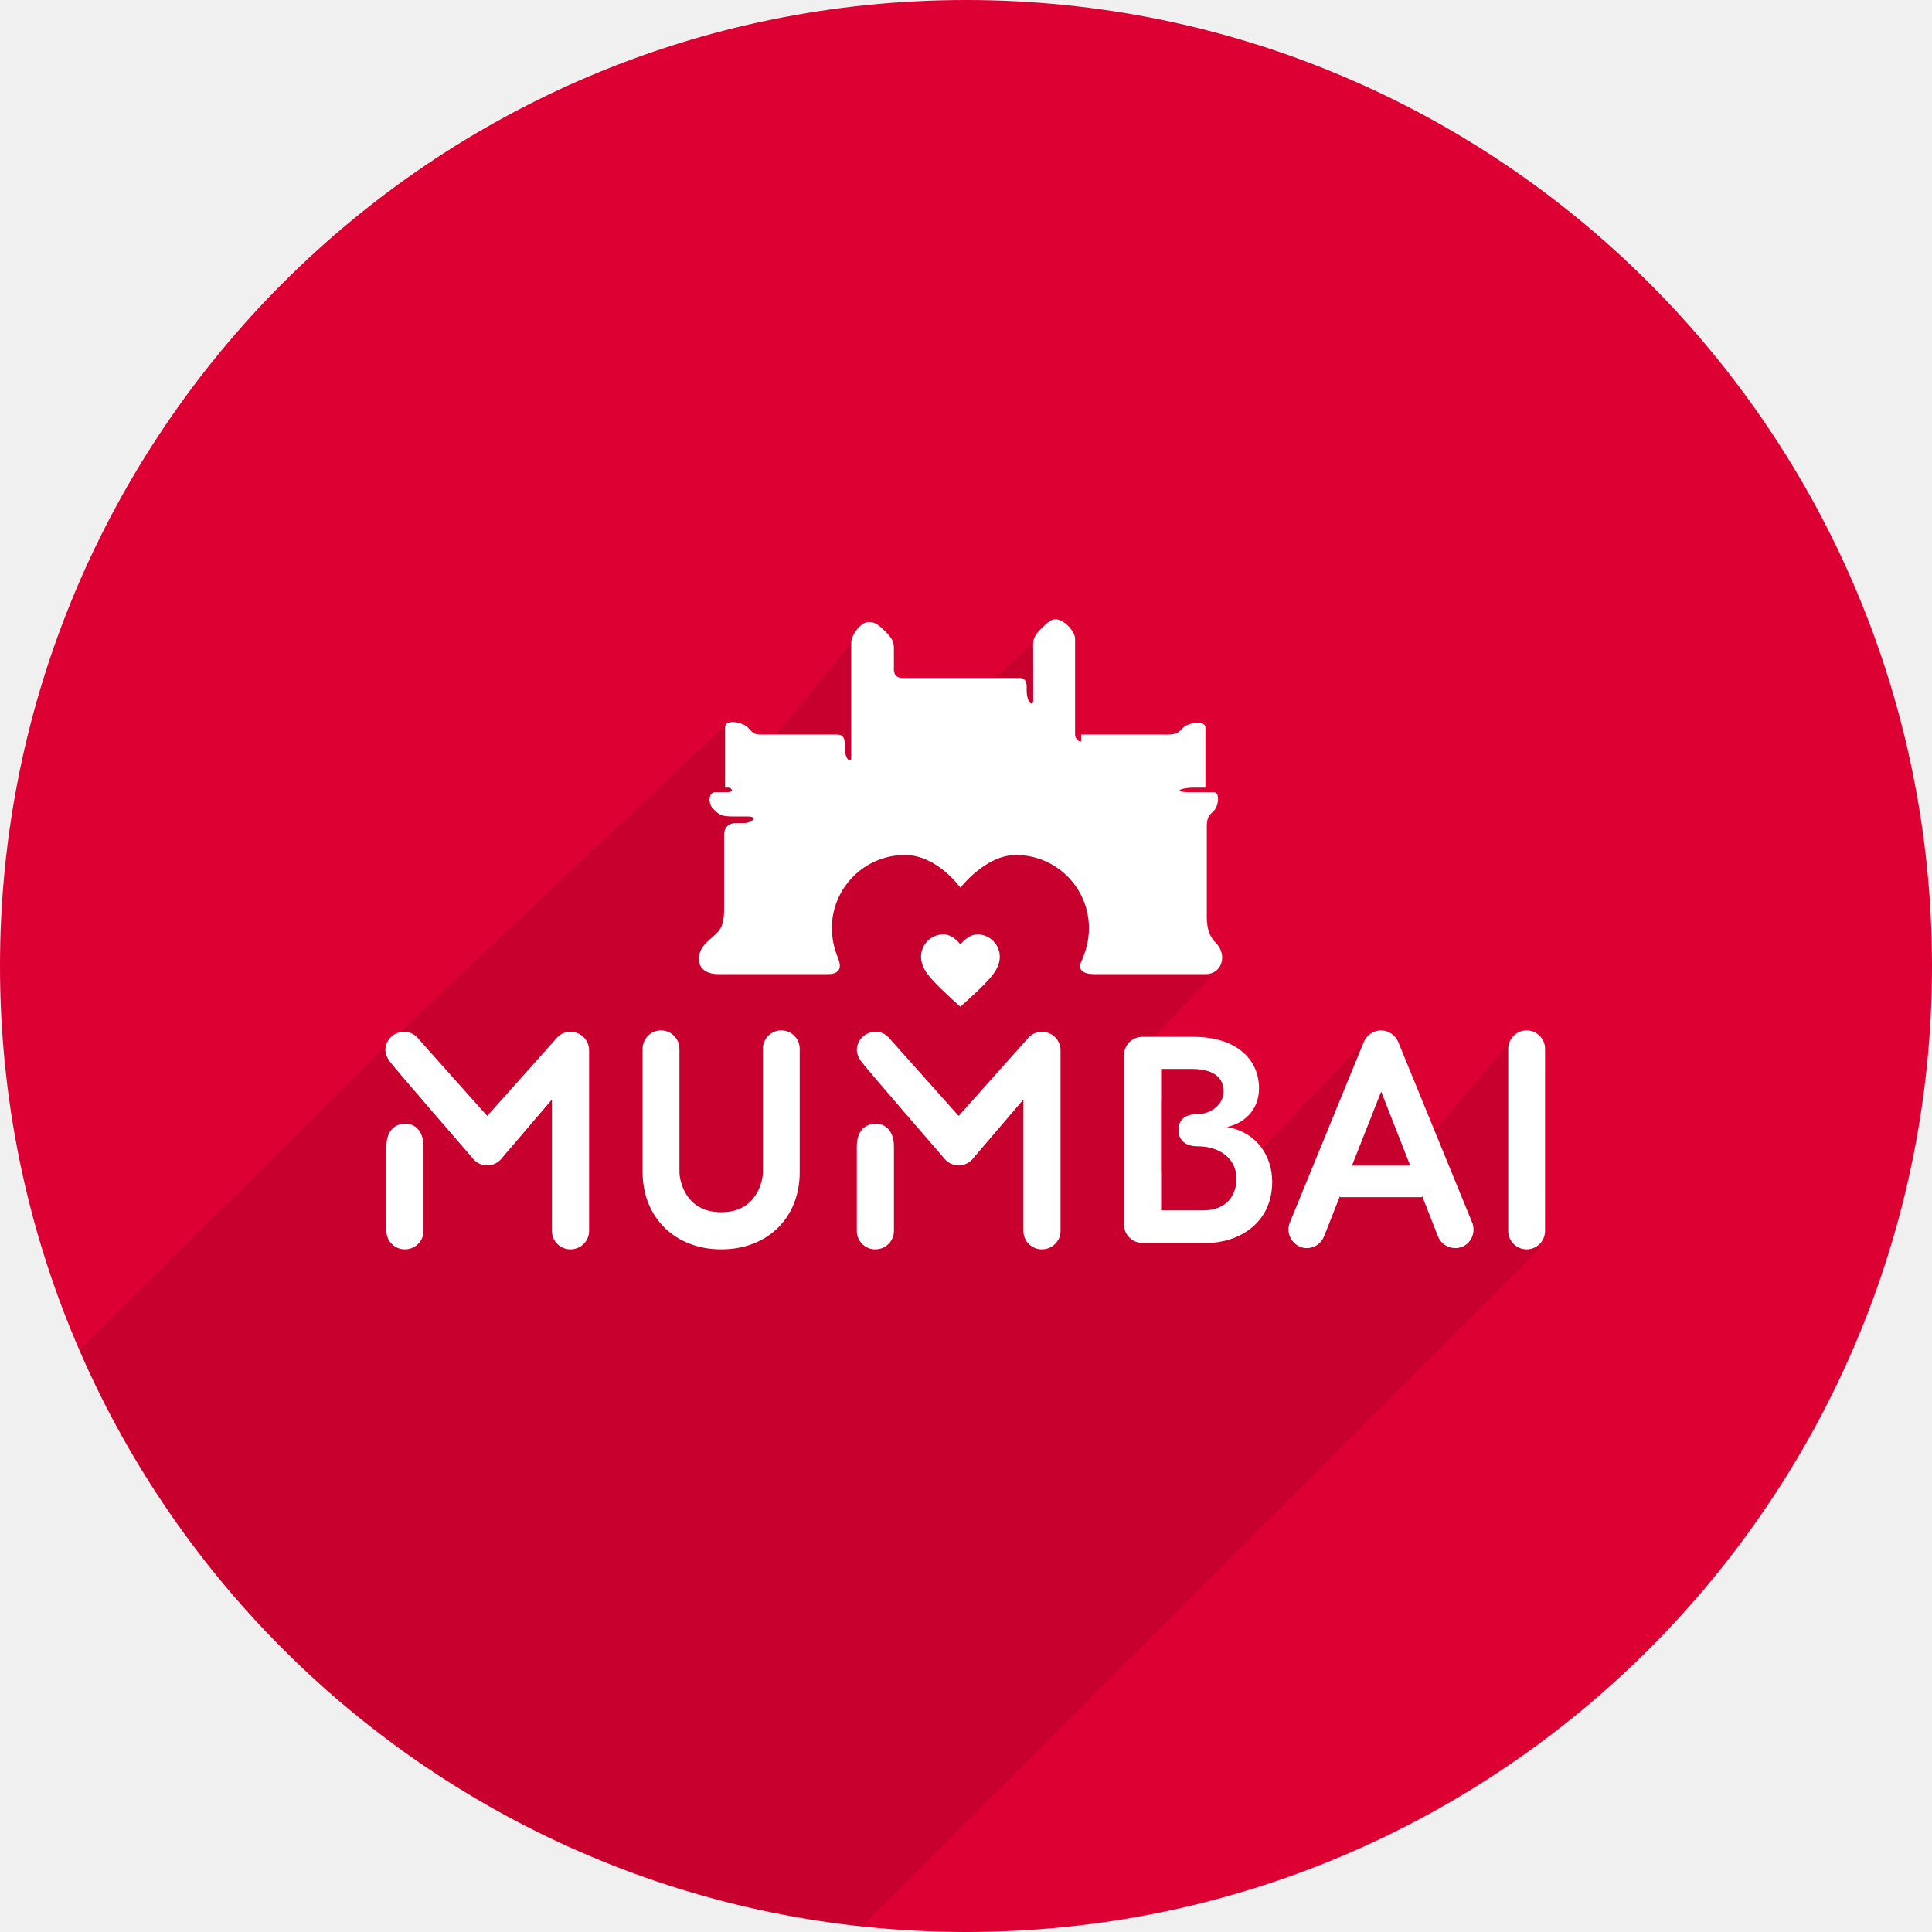
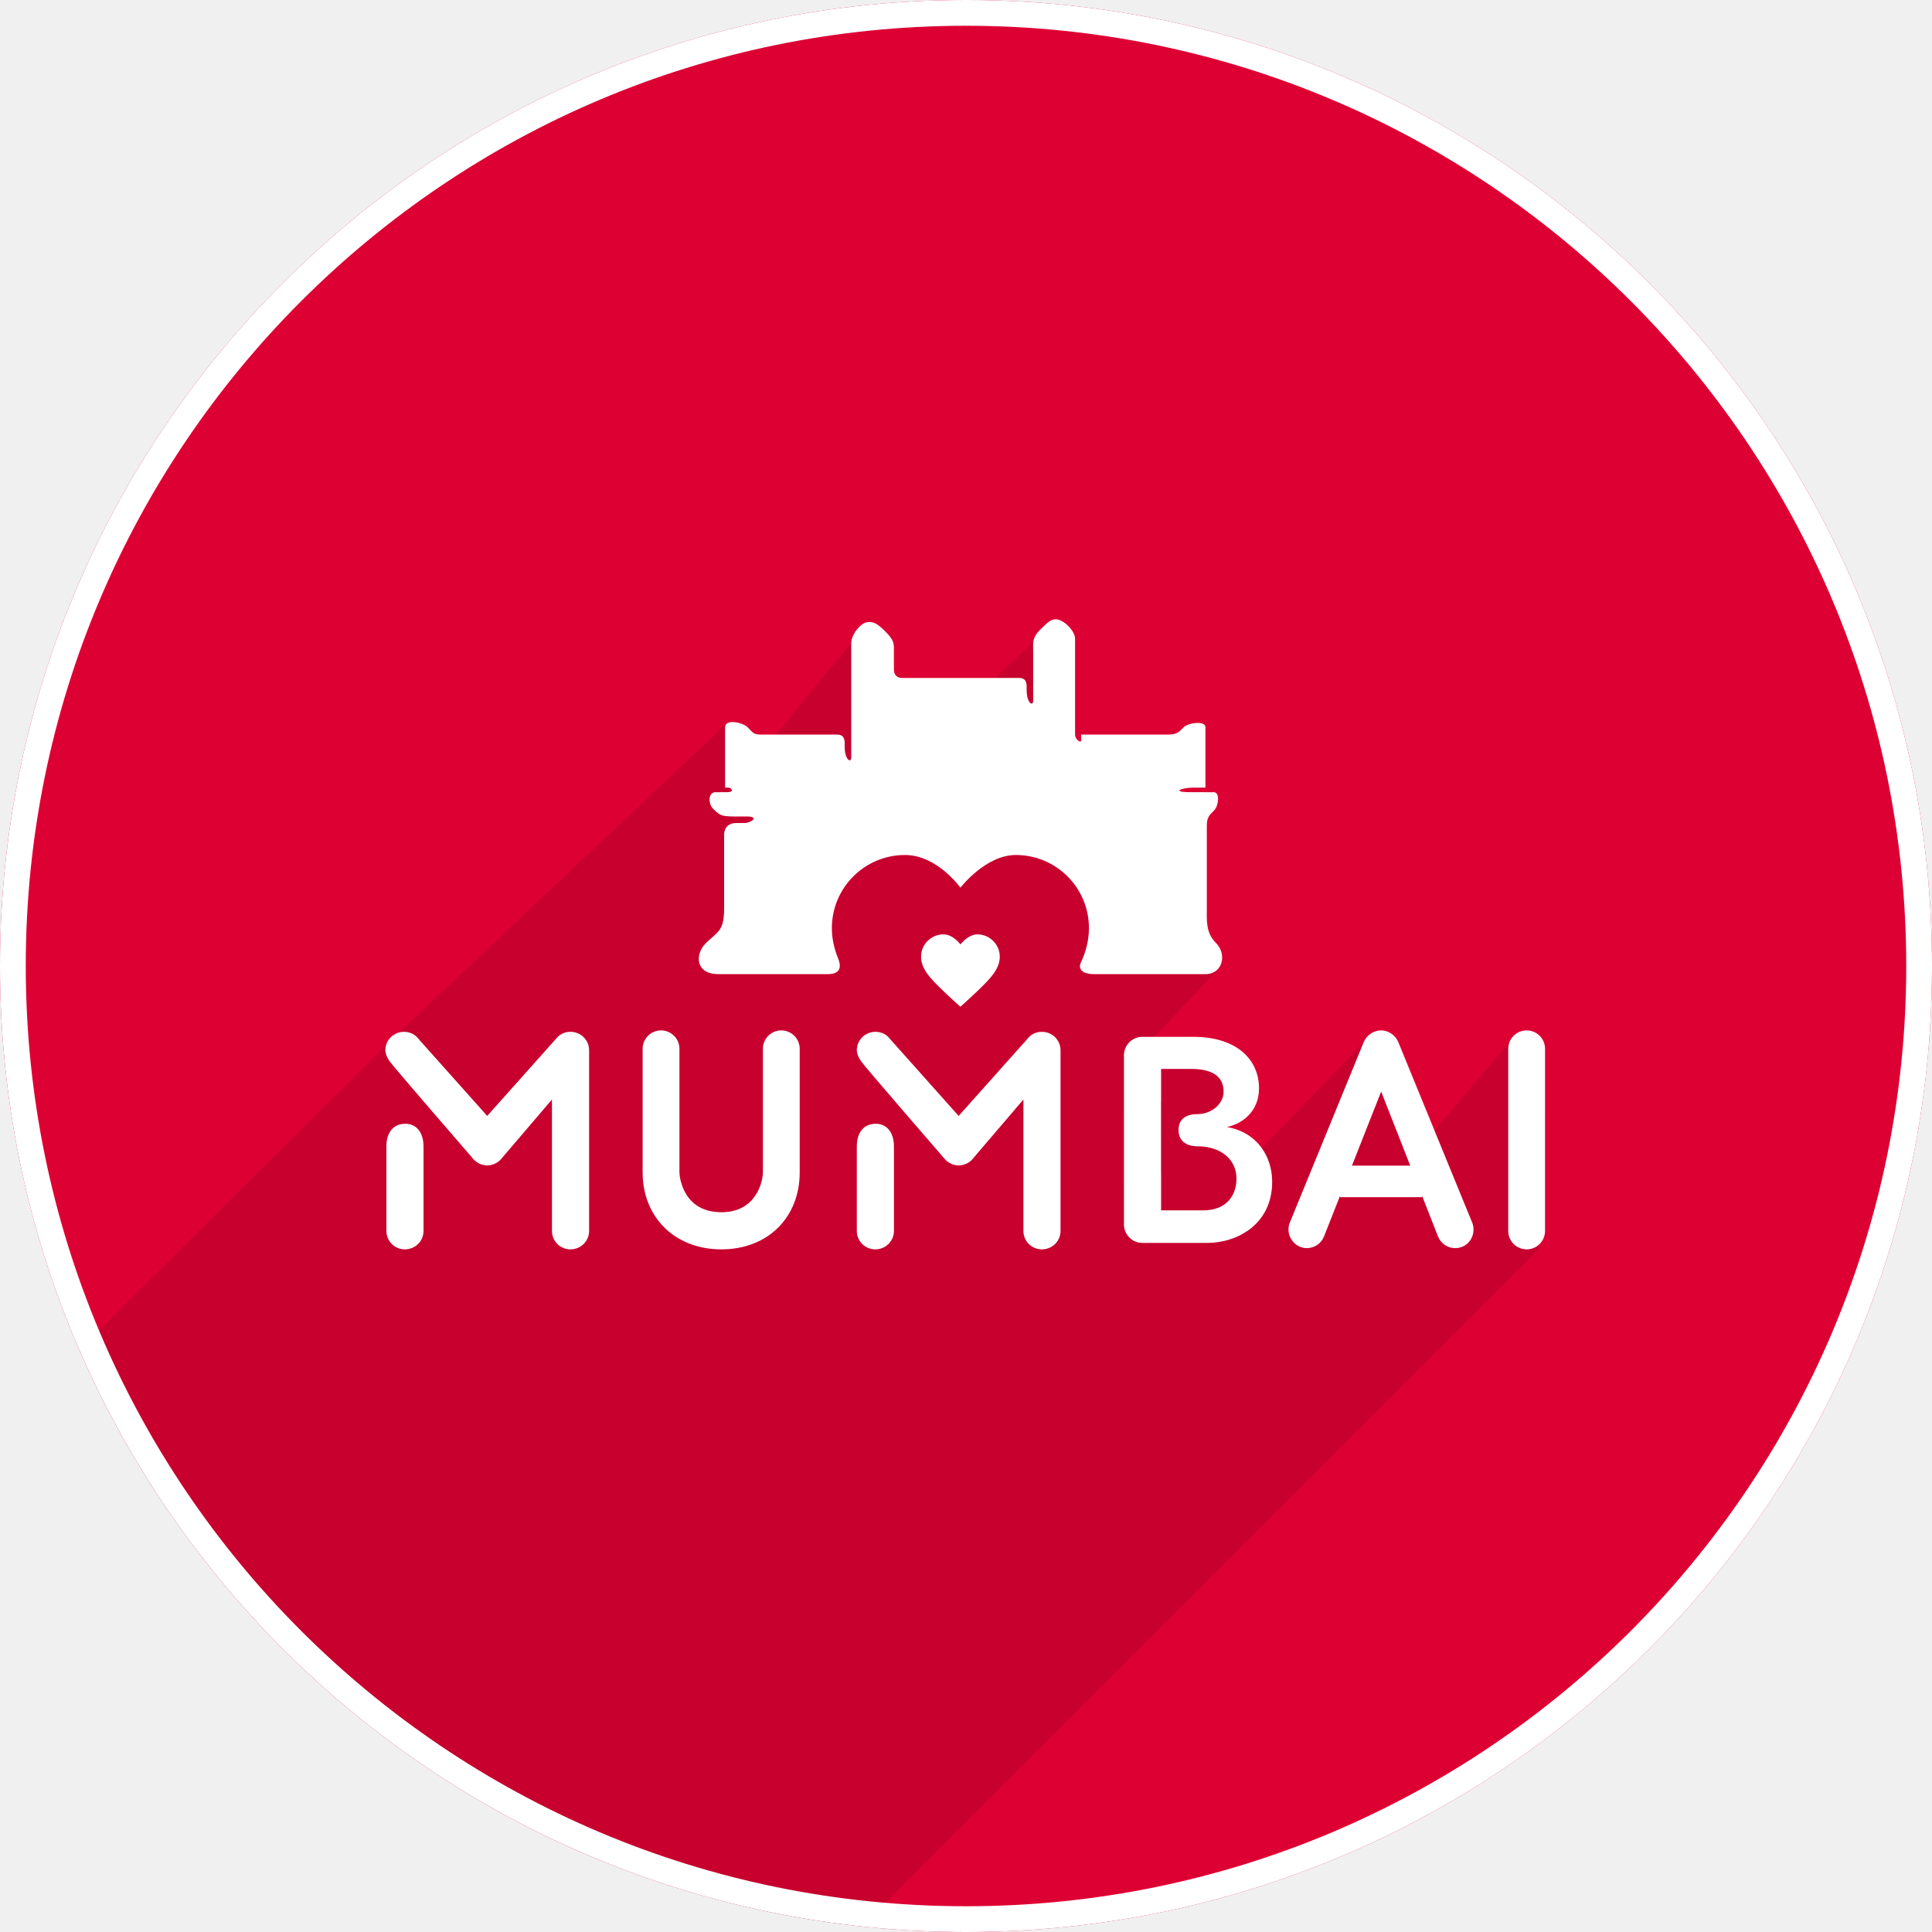
<svg xmlns="http://www.w3.org/2000/svg" width="120" height="120" viewBox="0 0 120 120" fill="none">
  <g clip-path="url(#clip0_3115_26341)">
    <rect width="120" height="120" rx="60" fill="#DD0033" />
    <path fill-rule="evenodd" clip-rule="evenodd" d="M29.2 144L95.606 77.588L93.882 64.588L87.769 71.777L85.014 64.418L77.429 72.305L75.844 70.116L76.976 67.059L71.146 64.965L75.799 60.069L64.863 48.72L64.297 39.776L56.74 46.881L53.09 39.663L47.882 46.003L45.12 44.956L24.59 64.314L-19.735 108.386L29.2 144Z" fill="black" fill-opacity="0.1" />
-     <path fill-rule="evenodd" clip-rule="evenodd" d="M39.914 65.143V72.817C39.914 75.609 41.923 77.6 44.803 77.6C47.701 77.6 49.671 75.612 49.671 72.817V65.143C49.671 64.512 49.158 64 48.528 64C47.897 64 47.385 64.512 47.385 65.143V72.817C47.385 73.27 47.05 75.294 44.803 75.294C42.438 75.294 42.201 73.112 42.201 72.817V65.143C42.201 64.512 41.688 64 41.058 64C40.426 64 39.914 64.512 39.914 65.143ZM93.679 65.142L93.679 76.457C93.679 77.088 94.192 77.6 94.823 77.6C95.453 77.6 95.965 77.088 95.965 76.457L95.966 65.142C95.966 64.512 95.453 64 94.823 64C94.192 64 93.679 64.512 93.679 65.142ZM53.218 71.2V76.457C53.218 77.088 53.73 77.6 54.361 77.6C55.012 77.6 55.524 77.088 55.524 76.457V71.206C55.524 70.4 55.129 69.8 54.4 69.8C53.6 69.8 53.218 70.4 53.218 71.2ZM63.802 64.541C64.019 64.245 64.354 64.088 64.71 64.088C65.379 64.088 65.872 64.62 65.872 65.23V76.457C65.872 77.088 65.36 77.6 64.71 77.6C64.078 77.6 63.566 77.088 63.566 76.457V68.292L60.471 71.914C60.255 72.21 59.9 72.387 59.544 72.387C59.19 72.387 58.835 72.21 58.618 71.914C58.618 71.914 53.774 66.325 53.491 65.929C53.208 65.533 53.218 65.23 53.218 65.23C53.218 64.62 53.711 64.088 54.381 64.088C54.736 64.088 55.071 64.245 55.288 64.541L59.544 69.312L63.802 64.541ZM35.427 64.088C35.071 64.088 34.736 64.245 34.519 64.541L30.262 69.312L26.005 64.541C25.788 64.245 25.453 64.088 25.098 64.088C24.428 64.088 23.935 64.62 23.935 65.23C23.935 65.23 23.925 65.533 24.208 65.929C24.491 66.325 29.336 71.914 29.336 71.914C29.552 72.21 29.908 72.387 30.262 72.387C30.617 72.387 30.972 72.21 31.189 71.914L34.283 68.292V76.457C34.283 77.088 34.795 77.6 35.427 77.6C36.077 77.6 36.59 77.088 36.59 76.457V65.23C36.59 64.62 36.096 64.088 35.427 64.088ZM78.2 67.6C78.2 65.8 76.8 64.4 74.129 64.4H70.954C70.324 64.4 69.812 64.912 69.811 65.543V76.057C69.811 76.687 70.323 77.2 70.954 77.2H74.977C76.829 77.2 79.018 76.06 79.018 73.4C79.018 71.842 78.095 70.325 76.2 70C77.2 69.799 78.2 69 78.2 67.6ZM72.118 68.376V66.393H73.99C75.2 66.393 76 66.8 76 67.8C76 68.6 75.199 69.2 74.399 69.2C73.6 69.2 73.199 69.549 73.199 70.2C73.199 70.789 73.6 71.2 74.399 71.2C75.799 71.2 76.8 72 76.8 73.2C76.8 74.231 76.2 75.179 74.721 75.179H72.118V72.793H72.113V68.377L72.116 68.377L72.118 68.376ZM91.444 75.946C91.503 76.084 91.523 76.241 91.523 76.379C91.523 76.971 91.07 77.523 90.379 77.523C89.927 77.523 89.493 77.247 89.315 76.793L88.322 74.26V74.359H83.233V74.275L82.239 76.793C82.061 77.247 81.628 77.523 81.175 77.523C80.505 77.523 80.031 76.952 80.031 76.379C80.031 76.222 80.051 76.084 80.11 75.946L84.703 64.73C84.881 64.296 85.314 64 85.787 64C86.24 64 86.674 64.296 86.852 64.73L91.444 75.946ZM83.972 72.4L85.787 67.8L87.592 72.4H83.972Z" fill="white" />
+     <path fill-rule="evenodd" clip-rule="evenodd" d="M39.914 65.143V72.817C39.914 75.609 41.923 77.6 44.803 77.6C47.701 77.6 49.671 75.612 49.671 72.817V65.143C49.671 64.512 49.158 64 48.528 64C47.897 64 47.385 64.512 47.385 65.143V72.817C47.385 73.27 47.05 75.294 44.803 75.294C42.438 75.294 42.201 73.112 42.201 72.817V65.143C42.201 64.512 41.688 64 41.058 64C40.426 64 39.914 64.512 39.914 65.143ZM93.679 65.142L93.679 76.457C93.679 77.088 94.192 77.6 94.823 77.6C95.453 77.6 95.965 77.088 95.965 76.457L95.966 65.142C95.966 64.512 95.453 64 94.823 64C94.192 64 93.679 64.512 93.679 65.142ZM53.218 71.2V76.457C53.218 77.088 53.73 77.6 54.361 77.6C55.012 77.6 55.524 77.088 55.524 76.457V71.206C55.524 70.4 55.129 69.8 54.4 69.8C53.6 69.8 53.218 70.4 53.218 71.2ZM63.802 64.541C64.019 64.245 64.354 64.088 64.71 64.088C65.379 64.088 65.872 64.62 65.872 65.23V76.457C65.872 77.088 65.36 77.6 64.71 77.6C64.078 77.6 63.566 77.088 63.566 76.457V68.292L60.471 71.914C60.255 72.21 59.9 72.387 59.544 72.387C59.19 72.387 58.835 72.21 58.618 71.914C58.618 71.914 53.774 66.325 53.491 65.929C53.208 65.533 53.218 65.23 53.218 65.23C53.218 64.62 53.711 64.088 54.381 64.088C54.736 64.088 55.071 64.245 55.288 64.541L59.544 69.312L63.802 64.541ZM35.427 64.088C35.071 64.088 34.736 64.245 34.519 64.541L30.262 69.312L26.005 64.541C25.788 64.245 25.453 64.088 25.098 64.088C24.428 64.088 23.935 64.62 23.935 65.23C23.935 65.23 23.925 65.533 24.208 65.929C24.491 66.325 29.336 71.914 29.336 71.914C29.552 72.21 29.908 72.387 30.262 72.387C30.617 72.387 30.972 72.21 31.189 71.914L34.283 68.292V76.457C34.283 77.088 34.795 77.6 35.427 77.6C36.077 77.6 36.59 77.088 36.59 76.457V65.23C36.59 64.62 36.096 64.088 35.427 64.088ZM76.2 70C77.2 69.8 78.2 69 78.2 67.6C78.2 65.8 76.8 64.4 74.129 64.4H70.954C70.324 64.4 69.811 64.912 69.811 65.543L69.812 76.058C69.812 76.688 70.324 77.2 70.955 77.2H74.976C76.829 77.2 79.017 76.06 79.017 73.4C79.017 71.842 78.094 70.325 76.2 70ZM74.72 75.179H72.118V72.792H72.113V68.377L72.116 68.377L72.118 68.376V66.393H73.832H73.99C75.2 66.393 76 66.8 76 67.8C76 68.6 75.2 69.2 74.4 69.2C73.6 69.2 73.2 69.549 73.2 70.2C73.2 70.789 73.6 71.2 74.4 71.2C75.8 71.2 76.8 72 76.8 73.2C76.8 74.231 76.2 75.179 74.72 75.179ZM91.444 75.946C91.503 76.084 91.523 76.241 91.523 76.379C91.523 76.971 91.07 77.523 90.379 77.523C89.927 77.523 89.493 77.247 89.315 76.793L88.322 74.26V74.359H83.233V74.275L82.239 76.793C82.061 77.247 81.628 77.523 81.175 77.523C80.505 77.523 80.031 76.952 80.031 76.379C80.031 76.222 80.051 76.084 80.11 75.946L84.703 64.73C84.881 64.296 85.314 64 85.787 64C86.24 64 86.674 64.296 86.852 64.73L91.444 75.946ZM83.972 72.4L85.787 67.8L87.592 72.4H83.972Z" fill="white" />
    <path fill-rule="evenodd" clip-rule="evenodd" d="M24 71.2L24 76.457C24 77.088 24.512 77.6 25.142 77.6C25.794 77.6 26.306 77.088 26.306 76.457V71.206C26.306 70.4 25.911 69.8 25.181 69.8C24.381 69.8 24 70.4 24 71.2Z" fill="white" />
    <path fill-rule="evenodd" clip-rule="evenodd" d="M60.706 58.036C60.129 58.036 59.652 58.659 59.652 58.659C59.652 58.659 59.211 58.036 58.598 58.036C57.829 58.036 57.207 58.66 57.207 59.427C57.207 60.196 57.835 60.803 58.378 61.346C58.814 61.782 59.652 62.531 59.652 62.531C59.652 62.531 60.501 61.77 60.926 61.346C61.47 60.803 62.098 60.196 62.098 59.427C62.098 58.66 61.475 58.036 60.706 58.036" fill="white" />
    <path fill-rule="evenodd" clip-rule="evenodd" d="M74.958 56.416V51.304C74.958 50.787 75.093 50.653 75.403 50.344C75.703 50.044 75.778 49.206 75.396 49.206H74.872V49.203H73.904C72.753 49.203 73.338 48.92 74.168 48.92H74.872V45.173C74.872 44.737 73.794 44.894 73.516 45.173C73.237 45.451 73.127 45.626 72.536 45.626H67.151V45.99C67.151 46.181 66.777 45.93 66.777 45.645V45.626H66.775V39.669C66.775 39.183 66.056 38.466 65.579 38.466C65.319 38.466 65.152 38.563 64.618 39.097C64.085 39.63 64.173 39.929 64.173 40.42V41.396C64.173 41.397 64.174 41.397 64.174 41.398V42.376V43.52C64.174 43.898 63.767 43.69 63.767 42.848V42.643C63.767 42.296 63.639 42.115 63.321 42.108H56.032C55.705 42.108 55.522 41.906 55.522 41.599V40.259C55.522 39.834 55.403 39.636 54.95 39.183C54.469 38.701 54.248 38.633 53.943 38.633C53.491 38.633 52.871 39.385 52.871 39.963V44.917C52.871 44.918 52.872 44.918 52.872 44.92V45.898V47.042C52.872 47.42 52.465 47.212 52.465 46.37V46.165C52.465 45.811 52.335 45.627 52.003 45.627L52.001 45.626H47.269C46.772 45.626 46.741 45.475 46.438 45.173C46.137 44.87 45.037 44.627 45.037 45.173V48.92H45.242C45.421 48.92 45.653 49.203 45.17 49.203C45.145 49.203 44.886 49.206 44.432 49.206C43.978 49.206 43.983 49.924 44.287 50.228C44.454 50.395 44.52 50.466 44.715 50.584C44.91 50.702 45.264 50.712 45.573 50.712H46.373C47.214 50.712 46.634 51.119 46.257 51.119H45.736C45.279 51.119 45.01 51.357 44.977 51.788V56.416C44.977 57.862 44.573 57.852 43.835 58.59C43.138 59.288 43.203 60.504 44.611 60.504H51.446C52.097 60.504 52.328 60.151 52.041 59.494C52.038 59.487 52.038 59.481 52.036 59.474C51.806 58.896 51.669 58.288 51.669 57.646C51.669 55.138 53.703 53.105 56.212 53.105C58.213 53.105 59.653 55.137 59.653 55.137C59.653 55.137 61.209 53.105 63.096 53.105C65.603 53.105 67.636 55.138 67.636 57.646C67.636 58.418 67.441 59.139 67.12 59.821C66.985 60.106 67.139 60.504 67.931 60.504H71.356H74.894C75.912 60.504 76.255 59.295 75.509 58.55C74.887 57.927 74.958 57.154 74.958 56.416" fill="white" />
  </g>
+   <rect x="0.8" y="0.8" width="118.4" height="118.4" rx="59.2" stroke="white" stroke-width="1.6" />
  <defs>
    <clipPath id="clip0_3115_26341">
      <rect width="120" height="120" rx="60" fill="white" />
    </clipPath>
  </defs>
</svg>
